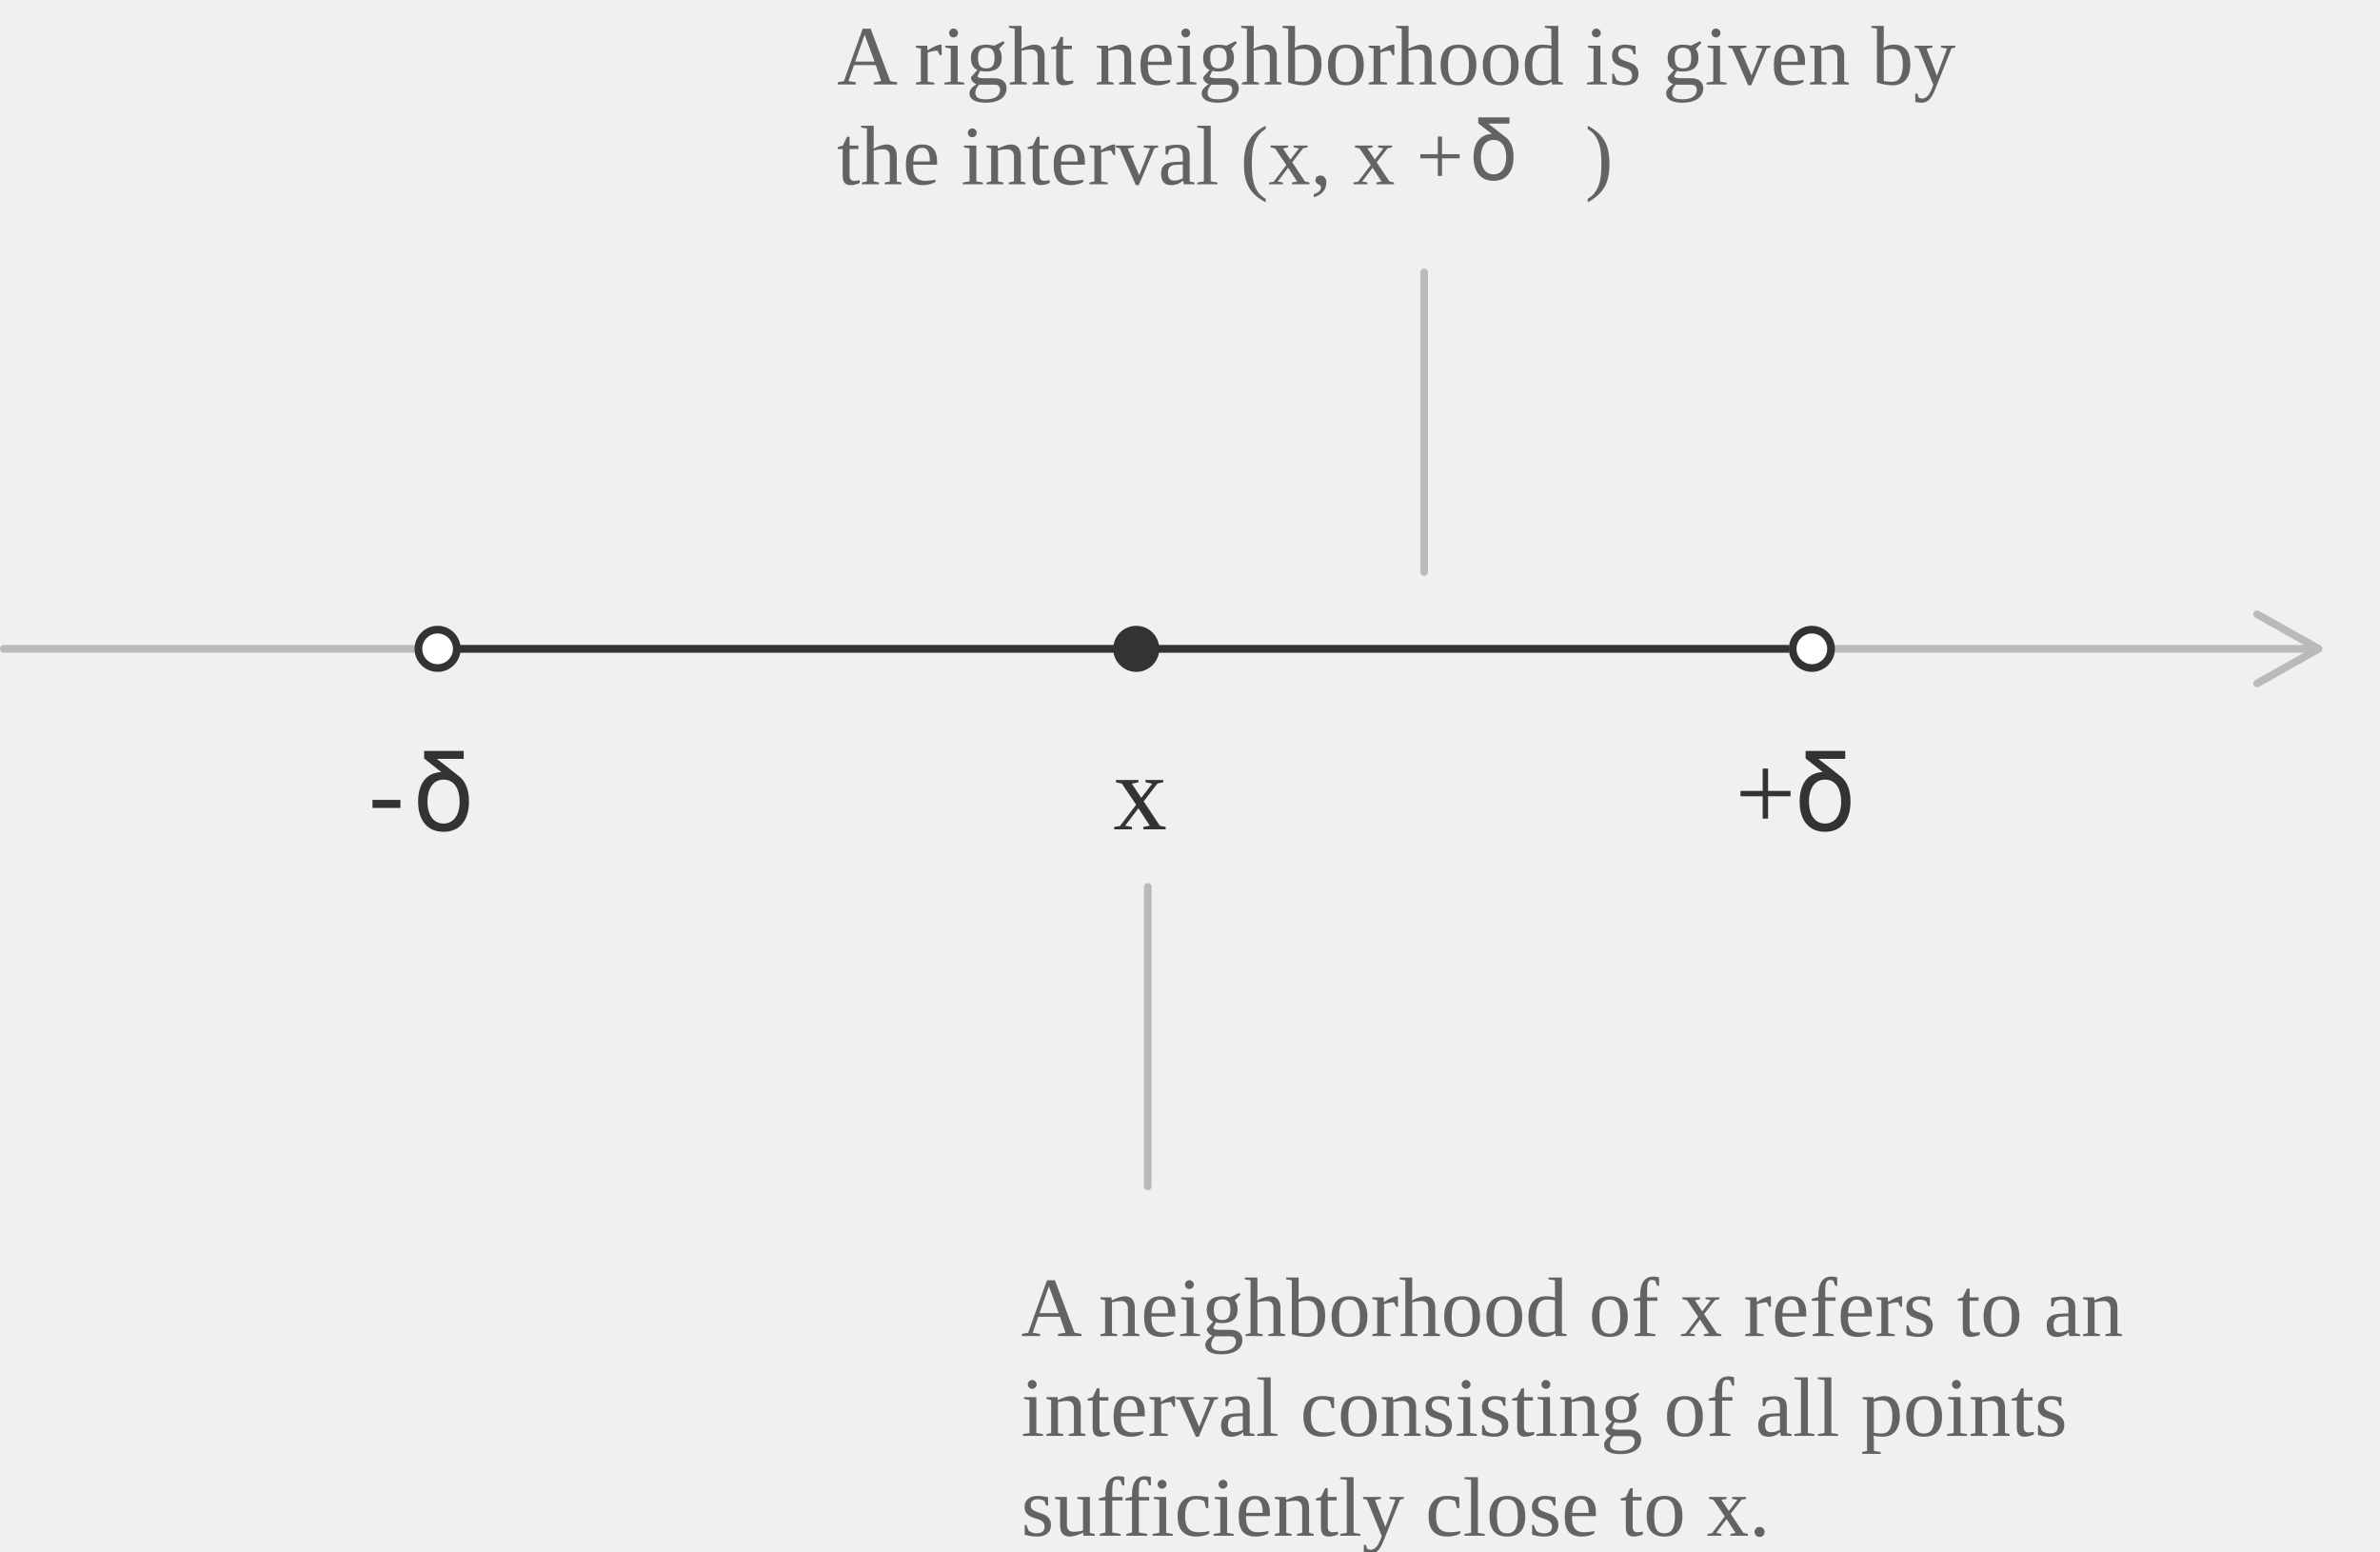
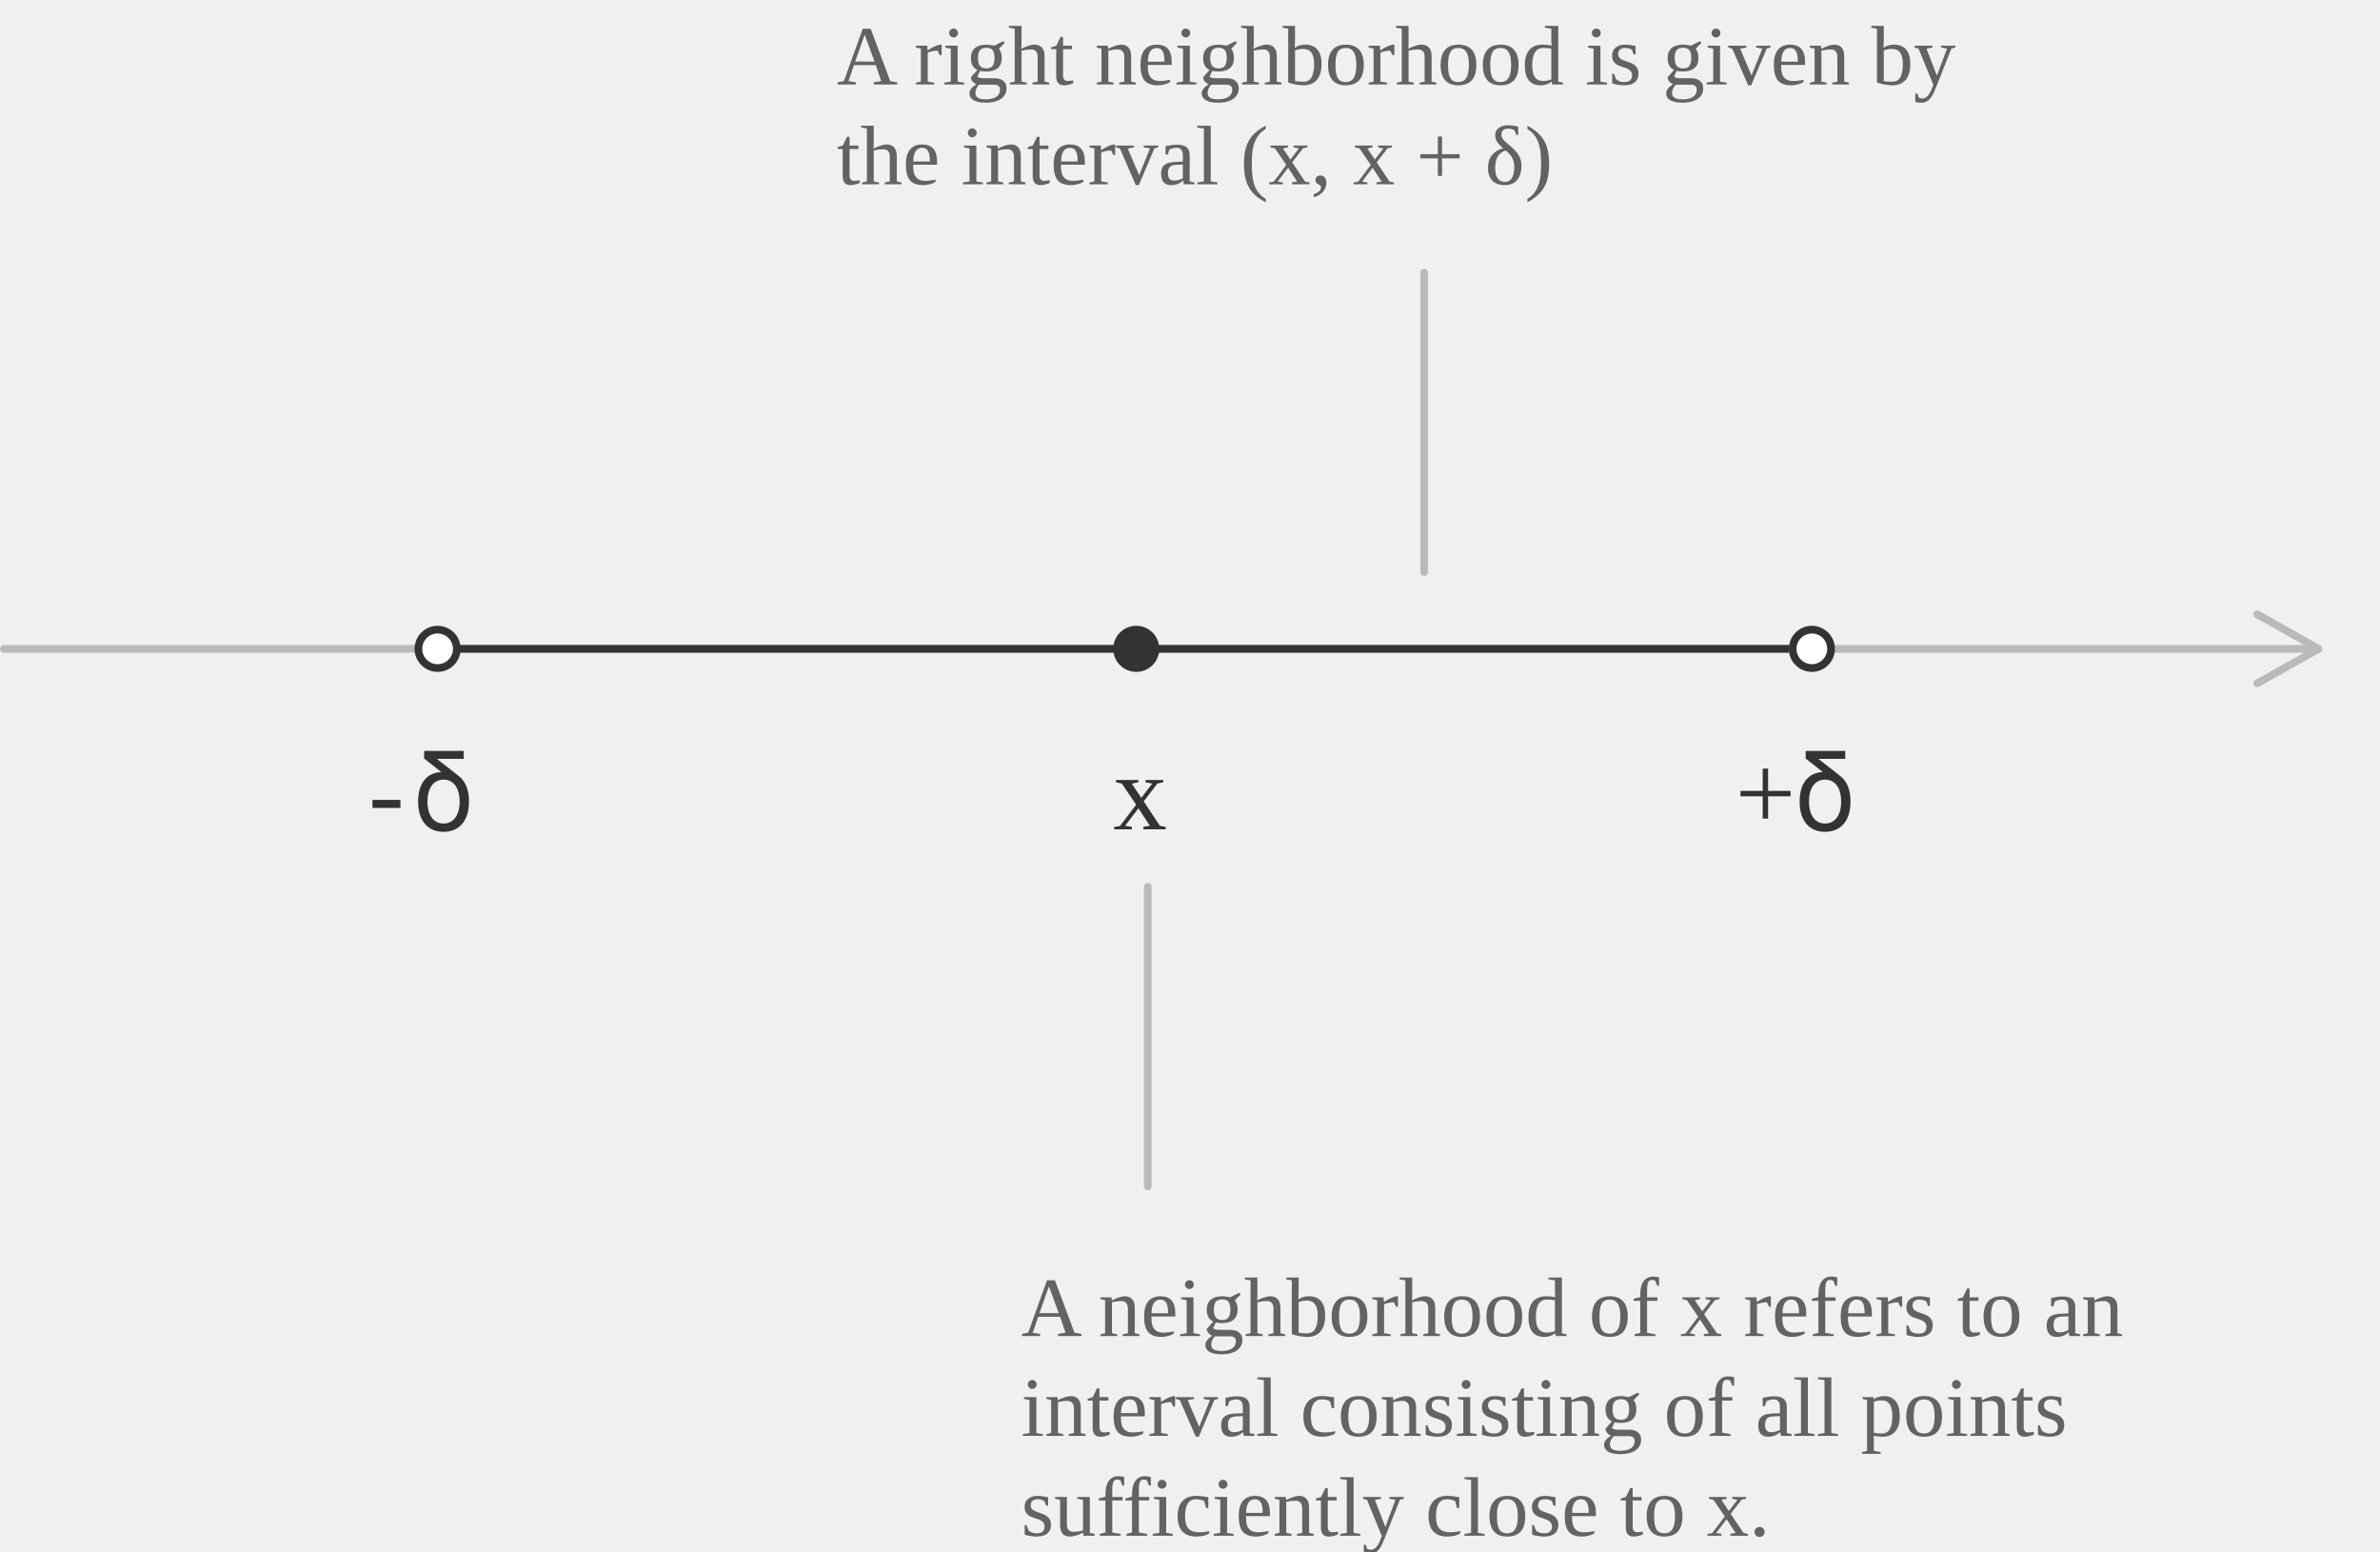
<svg xmlns="http://www.w3.org/2000/svg" width="310px" height="202px" viewBox="0 0 310 202" version="1.1">
  <g stroke="none" stroke-width="1" fill="none" fill-rule="evenodd">
    <g>
      <path d="M294.163,79.527 L294.245,79.564 L302.245,84.064 C302.557,84.239 302.583,84.665 302.323,84.882 L302.245,84.936 L294.245,89.436 C294.004,89.571 293.7,89.486 293.564,89.245 C293.444,89.031 293.498,88.767 293.68,88.615 L293.755,88.564 L300.091,85 L0.5,85 C0.224,85 0,84.776 0,84.5 C0,84.255 0.177,84.05 0.41,84.008 L0.5,84 L300.091,84 L293.755,80.436 C293.541,80.315 293.45,80.061 293.527,79.837 L293.564,79.755 C293.685,79.541 293.939,79.45 294.163,79.527 Z" fill="#BABABA" fill-rule="nonzero" />
      <line x1="57.5" y1="84.5" x2="232.5" y2="84.5" stroke="#333333" stroke-linecap="square" />
      <circle stroke="#333333" fill="#FFFFFF" cx="236" cy="84.5" r="2.5" />
      <circle fill="#333333" cx="148" cy="84.5" r="3" />
      <circle stroke="#333333" fill="#FFFFFF" cx="57" cy="84.5" r="2.5" />
      <text font-size="14" font-weight="normal" fill="#333333">
        <tspan x="226" y="108">+</tspan>
        <tspan x="233.812" y="108" font-family="Helvetica">δ</tspan>
      </text>
      <text font-size="14" font-weight="normal" fill="#333333">
        <tspan x="145" y="108">x</tspan>
      </text>
      <text font-size="14" font-weight="normal" fill="#333333">
        <tspan x="48" y="108">-</tspan>
        <tspan x="53.866" y="108" font-family="Helvetica">δ</tspan>
      </text>
      <line x1="185.5" y1="74.5" x2="185.5" y2="35.5" stroke="#BABABA" stroke-linecap="round" stroke-linejoin="round" />
      <line x1="149.5" y1="154.5" x2="149.5" y2="115.5" stroke="#BABABA" stroke-linecap="round" stroke-linejoin="round" />
      <text font-size="11" font-weight="normal" line-spacing="13" fill="#636363">
        <tspan x="133" y="174">A neighborhood of x refers to an </tspan>
        <tspan x="133" y="187">interval consisting of all points </tspan>
        <tspan x="133" y="200">sufficiently close to x.</tspan>
      </text>
      <text font-size="11" font-weight="normal" line-spacing="13" fill="#636363">
        <tspan x="109" y="11">A right neighborhood is given by </tspan>
-         <tspan x="109" y="24">the interval (x, x +</tspan>
-         <tspan x="191.47" y="23.301" font-family="Helvetica">δ</tspan>
-         <tspan x="206.447" y="24">)</tspan>
+         <tspan x="109" y="24">the interval (x, x + δ)</tspan>
      </text>
    </g>
  </g>
</svg>
